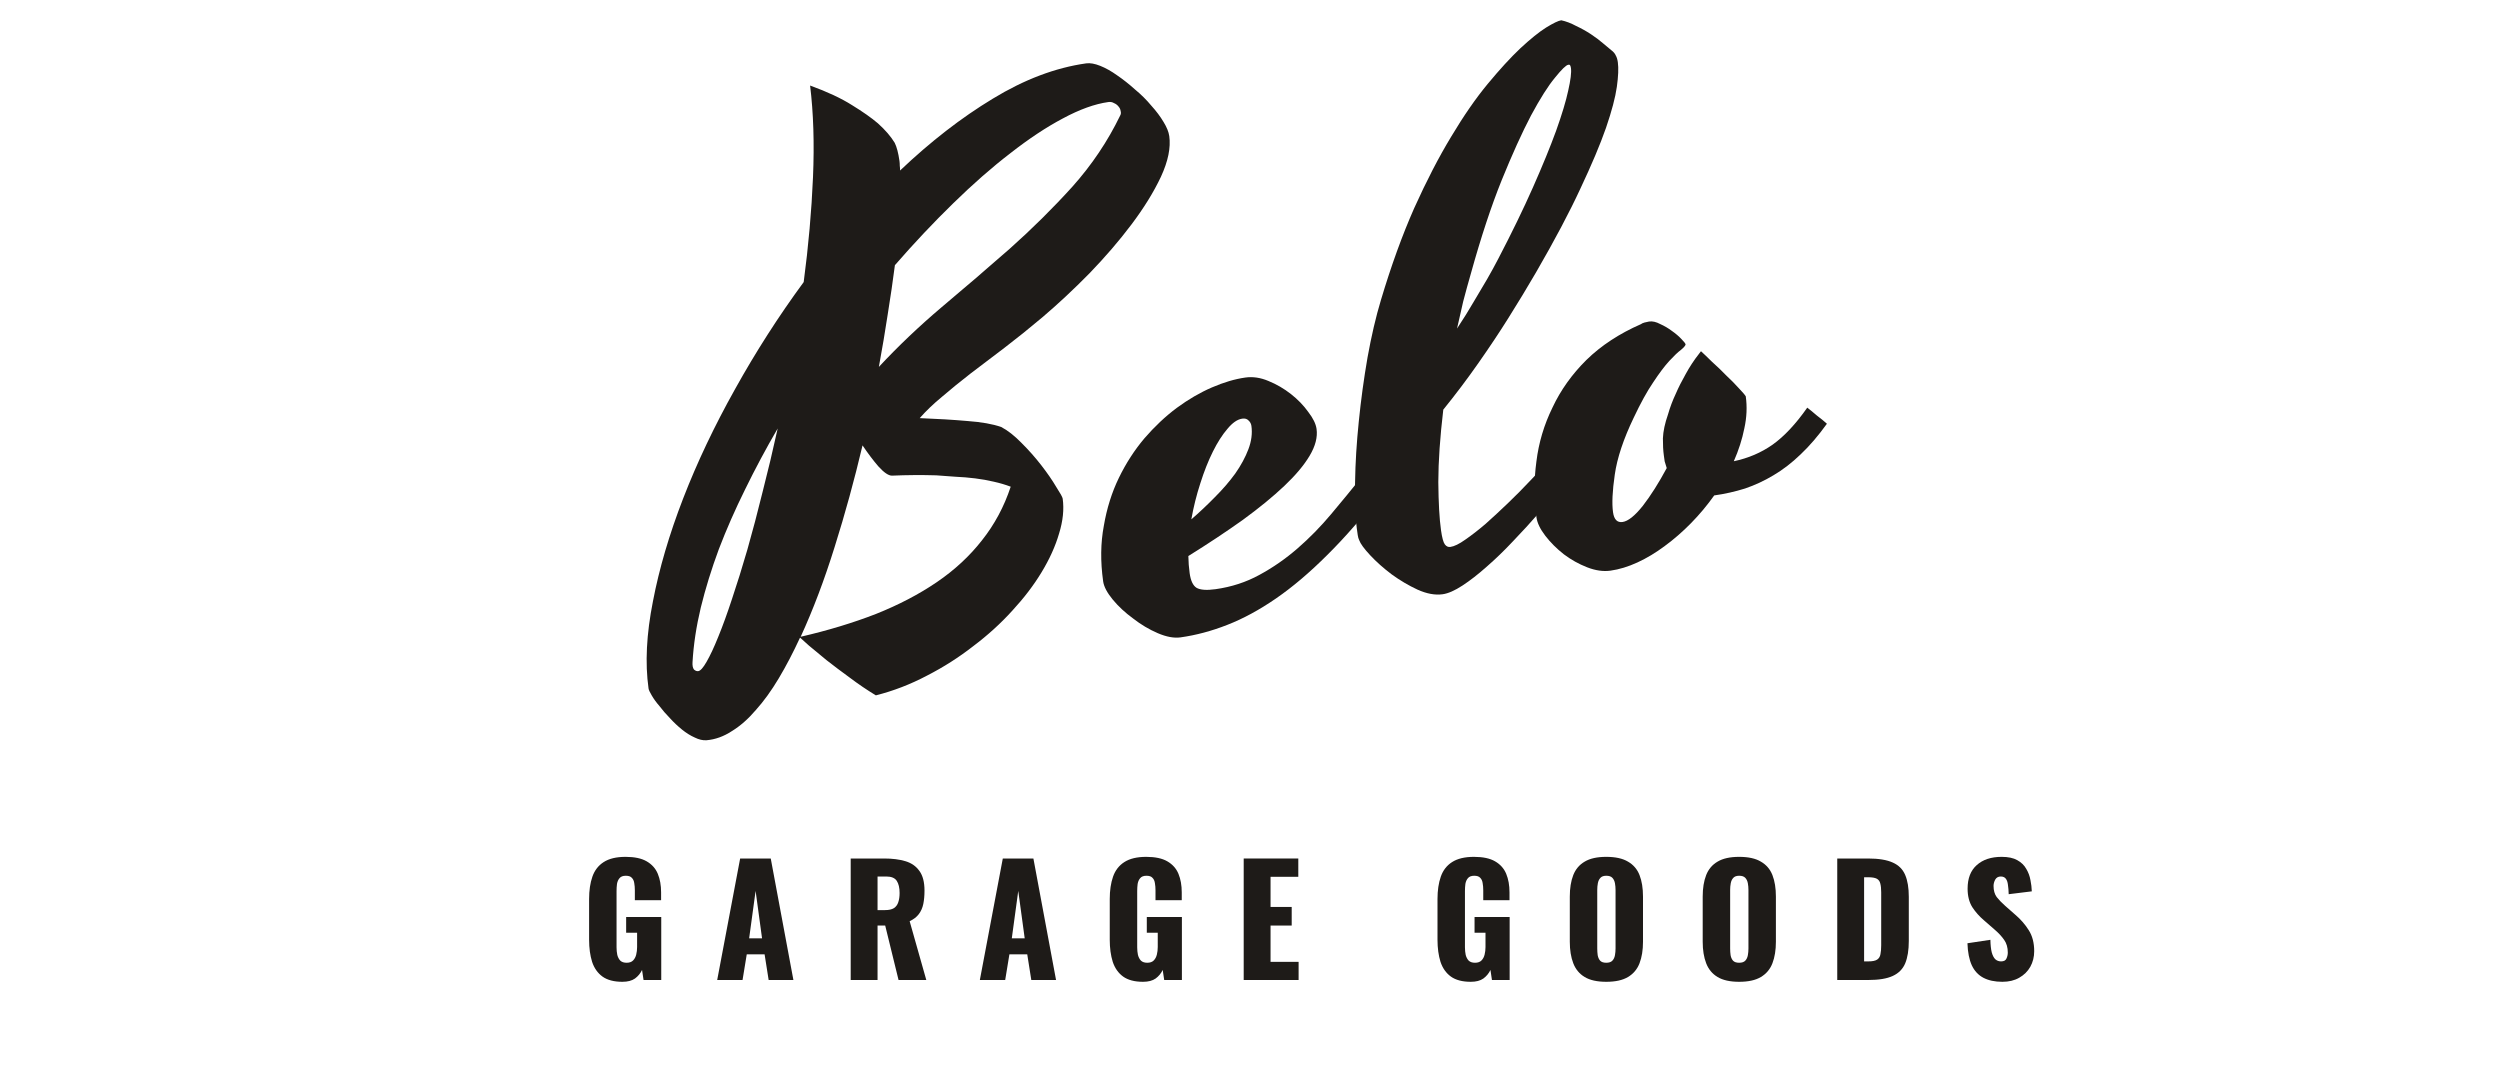
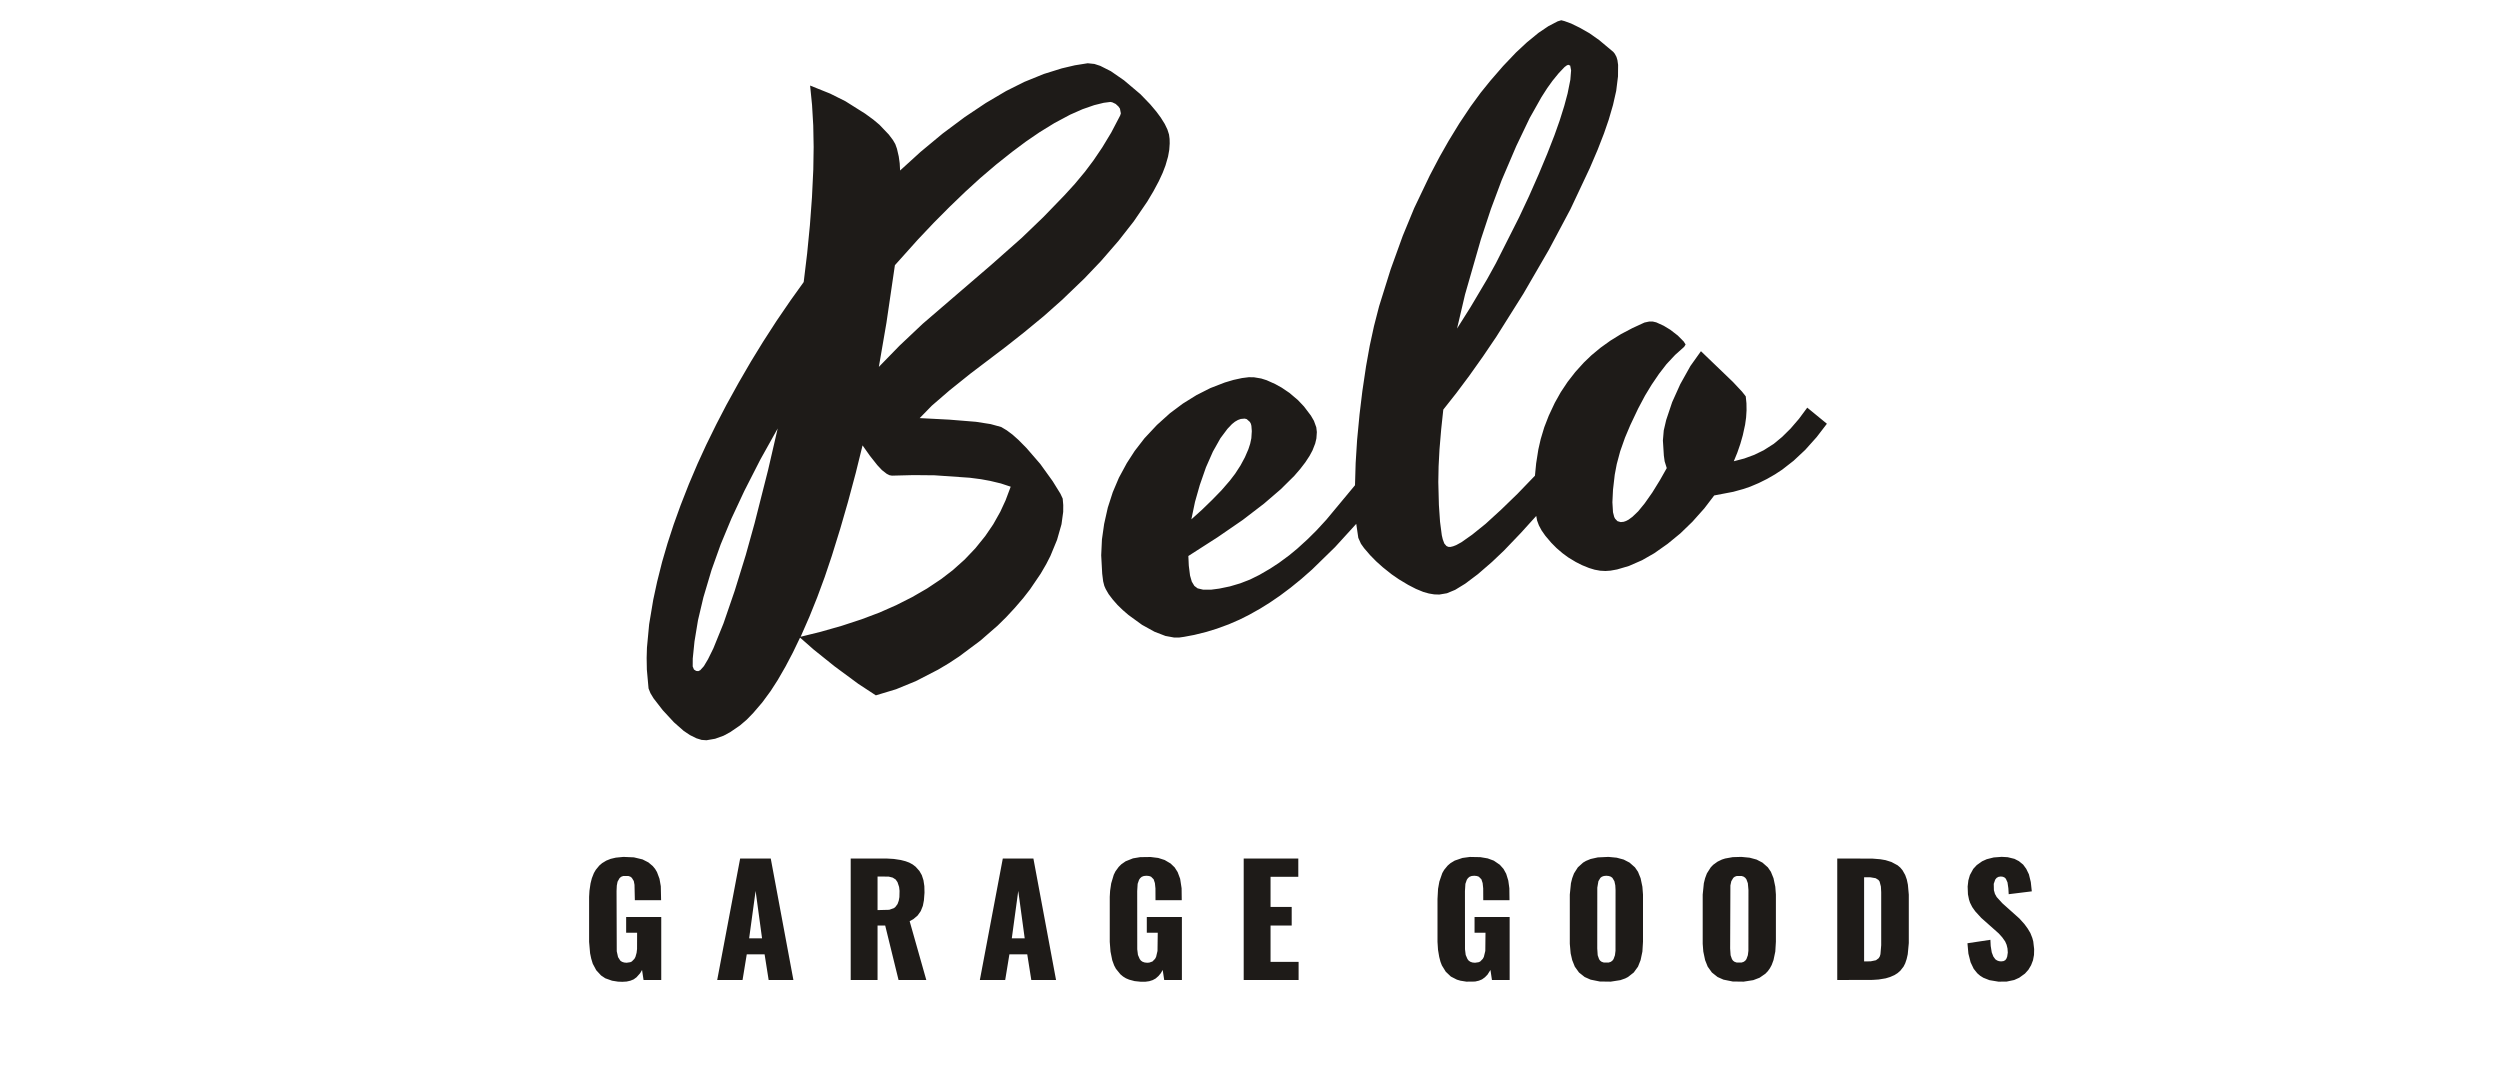
- <svg xmlns="http://www.w3.org/2000/svg" id="ch2" width="500" height="215" viewBox="0 0 500 215" version="1.1">
-   <defs id="defs9" />
-   <g aria-label="Belo" transform="rotate(-8,250,100)" id="text2" style="font-size:150px;font-family:Yesteryear, cursive;text-anchor:middle;fill:#1e1b18">
-     <path d="m 244.141,25.664 q 0,3.516 -2.783,7.837 -2.783,4.248 -7.178,8.643 -4.321,4.321 -9.668,8.496 -5.347,4.102 -10.547,7.397 -4.321,2.71 -8.35,4.98 -3.955,2.197 -7.471,4.175 -3.442,1.978 -6.299,3.809 -2.856,1.758 -4.98,3.589 5.273,0.952 9.375,1.904 4.102,0.879 6.519,2.124 1.758,1.245 3.589,3.735 1.831,2.417 3.296,4.98 1.465,2.563 2.344,4.688 0.952,2.051 0.952,2.49 0,3.223 -1.685,6.812 -1.611,3.589 -4.541,7.178 -2.856,3.516 -6.885,6.812 -3.955,3.296 -8.716,5.933 -4.688,2.71 -9.961,4.541 -5.273,1.904 -10.693,2.49 -2.417,-1.978 -4.688,-4.248 -2.271,-2.197 -4.102,-4.102 -1.831,-1.978 -3.076,-3.369 -1.245,-1.465 -1.538,-1.831 -2.637,4.102 -5.347,7.471 -2.71,3.369 -5.42,5.64 -2.637,2.344 -5.347,3.516 -2.637,1.245 -5.273,1.099 -1.099,-0.073 -2.271,-0.879 -1.172,-0.732 -2.271,-1.904 -1.099,-1.172 -2.051,-2.563 -1.025,-1.392 -1.758,-2.71 -0.806,-1.245 -1.245,-2.344 -0.439,-1.025 -0.439,-1.465 0,-7.69 3.296,-17.139 3.223,-9.448 8.862,-19.556 5.64,-10.107 13.33,-20.215 7.69,-10.181 16.553,-19.263 2.93,-10.547 4.761,-20.508 1.831,-9.961 1.978,-18.237 4.834,2.563 7.764,5.054 2.93,2.417 4.614,4.321 1.904,2.271 2.783,4.321 0.439,1.318 0.439,3.735 0,0.439 -0.073,0.952 0,0.439 -0.073,0.952 10.254,-7.324 20.361,-11.646 10.181,-4.395 19.482,-4.395 1.172,0 2.71,0.879 1.538,0.879 3.076,2.344 1.611,1.465 3.149,3.296 1.611,1.758 2.783,3.662 1.245,1.831 1.978,3.589 0.732,1.685 0.732,2.93 z m -69.36,52.734 q -3.882,9.961 -8.35,19.336 -4.395,9.302 -9.229,16.846 8.35,-0.732 15.527,-2.417 7.178,-1.758 12.964,-4.614 5.786,-2.856 10.107,-7.031 4.395,-4.175 7.178,-9.814 -1.465,-0.806 -3.223,-1.465 -1.685,-0.659 -3.589,-1.172 -1.904,-0.513 -3.882,-0.879 -1.904,-0.439 -3.735,-0.806 -4.248,-0.732 -8.789,-1.172 -1.025,-0.146 -2.417,-2.197 -1.318,-2.051 -2.563,-4.614 z m 11.426,-34.79 q -1.245,4.541 -2.783,9.521 -1.465,4.907 -3.223,10.181 6.592,-5.347 14.136,-10.107 7.617,-4.761 15.088,-9.668 7.471,-4.98 14.136,-10.547 6.665,-5.64 11.426,-12.744 0.293,-0.366 0.22,-0.879 0,-0.513 -0.293,-0.952 -0.293,-0.513 -0.806,-0.806 -0.439,-0.366 -1.099,-0.366 -4.102,0 -9.448,1.978 -5.273,1.904 -11.353,5.42 -6.079,3.442 -12.744,8.35 -6.592,4.834 -13.257,10.62 z m -50.244,74.927 q 0.659,0 1.904,-1.611 1.318,-1.685 3.003,-4.614 1.758,-3.003 3.809,-7.178 2.124,-4.248 4.395,-9.302 2.271,-5.127 4.614,-10.986 2.417,-5.859 4.761,-12.158 -4.321,5.493 -8.13,11.133 -3.809,5.566 -6.885,11.133 -3.003,5.566 -5.2,11.06 -2.124,5.42 -3.149,10.547 -0.22,1.025 0.073,1.538 0.366,0.439 0.806,0.439 z" id="path11" />
-     <path d="m 276.514,101.982 q -6.738,6.592 -12.744,11.06 -5.933,4.468 -11.353,7.178 -5.42,2.71 -10.4,3.882 -4.907,1.172 -9.595,1.172 -1.978,0 -4.395,-1.465 -2.417,-1.465 -4.468,-3.589 -2.124,-2.051 -3.516,-4.321 -1.392,-2.271 -1.392,-3.882 0,-6.006 1.685,-10.986 1.611,-5.054 4.321,-9.082 2.71,-4.028 6.152,-7.104 3.516,-3.076 7.251,-5.127 3.809,-2.051 7.544,-3.076 3.735,-1.025 6.885,-1.025 2.271,0 4.468,1.318 2.271,1.318 4.102,3.223 1.831,1.904 2.93,4.028 1.172,2.051 1.172,3.589 0,2.49 -2.124,5.127 -2.051,2.563 -5.859,5.273 -3.809,2.71 -9.155,5.566 -5.347,2.783 -11.792,5.64 -0.22,1.758 -0.22,3.442 0,2.271 0.952,3.076 1.025,0.806 3.735,0.806 4.834,0 9.082,-1.611 4.321,-1.611 8.276,-4.175 3.955,-2.563 7.617,-5.859 3.662,-3.296 7.251,-6.665 z M 250.732,83.672 q -1.465,0 -3.223,1.611 -1.758,1.538 -3.516,4.102 -1.758,2.563 -3.369,5.933 -1.611,3.296 -2.783,6.885 2.71,-1.758 5.273,-3.735 2.637,-1.978 4.688,-4.102 2.051,-2.197 3.296,-4.468 1.245,-2.271 1.245,-4.541 0,-0.659 -0.439,-1.172 -0.366,-0.513 -1.172,-0.513 z" id="path13" />
-     <path d="m 288.379,114.873 q 1.172,0 3.149,-1.025 2.051,-1.025 4.468,-2.563 2.417,-1.611 5.054,-3.516 2.637,-1.904 4.907,-3.735 2.344,-1.831 4.175,-3.369 1.831,-1.538 2.71,-2.271 0.659,0.659 1.538,1.685 0.952,1.025 1.758,1.904 -1.611,1.611 -4.028,3.955 -2.417,2.271 -5.273,4.688 -2.783,2.417 -5.859,4.834 -3.003,2.417 -5.933,4.321 -2.856,1.904 -5.347,3.076 -2.49,1.172 -4.175,1.172 -2.271,0 -4.834,-1.611 -2.49,-1.611 -4.688,-3.735 -2.197,-2.197 -3.735,-4.395 -1.538,-2.197 -1.758,-3.296 -0.146,-0.439 -0.146,-1.025 0,-0.659 0,-1.392 0,-3.662 0.952,-9.229 0.879,-5.64 2.417,-11.865 1.538,-6.299 3.516,-12.451 2.051,-6.226 4.248,-10.986 4.468,-9.741 9.155,-17.285 4.761,-7.544 9.302,-13.11 4.541,-5.64 8.716,-9.448 4.175,-3.809 7.471,-6.152 3.369,-2.344 5.64,-3.369 2.344,-1.025 3.223,-1.025 1.392,0.513 2.783,1.538 1.465,0.952 2.71,2.051 1.245,1.099 2.197,2.197 0.952,1.025 1.392,1.538 0.586,0.586 0.732,1.172 0.22,0.513 0.22,1.392 0,1.758 -0.879,4.834 -0.879,3.076 -3.296,7.837 -2.417,4.688 -6.738,11.279 -4.248,6.592 -11.133,15.381 -3.223,4.102 -6.812,8.35 -3.076,3.662 -7.104,7.983 -4.028,4.321 -8.276,8.276 -2.124,8.057 -3.003,14.209 -0.806,6.152 -0.806,9.595 0,2.271 0.366,2.93 0.366,0.659 1.025,0.659 z m 11.719,-53.687 q -1.245,2.783 -2.344,5.42 -1.025,2.637 -1.978,5.2 2.271,-2.563 4.102,-4.907 1.904,-2.344 3.223,-4.028 1.538,-1.978 2.783,-3.735 5.127,-7.178 8.862,-13.184 3.735,-6.006 6.152,-10.547 2.417,-4.614 3.516,-7.617 1.172,-3.076 1.172,-4.395 0,-0.366 -0.073,-0.513 0,-0.22 -0.366,-0.22 -0.659,0 -3.003,2.197 -2.344,2.124 -5.786,6.812 -3.369,4.688 -7.617,12.012 -4.175,7.251 -8.643,17.505 z" id="path15" />
-     <path d="m 321.558,112.529 q 0,2.197 1.611,2.197 1.685,0 4.468,-2.637 2.783,-2.71 5.786,-6.812 -0.146,-0.806 -0.22,-1.392 0,-0.659 0,-1.172 0,-1.465 0.293,-3.442 0.366,-2.051 1.685,-4.614 0.879,-1.978 2.124,-3.882 1.025,-1.685 2.49,-3.589 1.465,-1.978 3.223,-3.662 l 0.439,-0.439 q 0.732,0.879 1.904,2.417 1.245,1.465 2.417,3.076 1.245,1.538 2.124,2.856 0.952,1.318 1.172,1.831 0,3.149 -1.172,6.299 -1.099,3.149 -3.003,6.226 4.395,-0.293 8.13,-2.197 3.809,-1.978 7.91,-6.372 0.659,0.659 1.685,1.831 1.099,1.099 1.758,1.904 -3.076,3.223 -6.079,5.347 -2.93,2.124 -5.933,3.369 -2.93,1.245 -6.006,1.831 -3.076,0.513 -6.299,0.513 -2.49,2.637 -5.347,4.834 -2.856,2.197 -5.859,3.809 -2.93,1.611 -5.859,2.49 -2.93,0.879 -5.566,0.879 -2.197,0 -4.541,-1.318 -2.344,-1.318 -4.248,-3.223 -1.904,-1.978 -3.149,-4.175 -1.245,-2.197 -1.245,-3.882 0,-5.566 1.538,-11.06 1.465,-5.493 4.688,-10.254 3.149,-4.834 8.057,-8.496 4.98,-3.662 11.792,-5.566 0.22,-0.146 0.732,-0.22 0.586,-0.073 0.952,-0.073 1.025,0 2.124,0.806 1.172,0.732 2.124,1.685 1.025,0.952 1.685,1.904 0.659,0.879 0.659,1.172 -0.146,0.366 -1.099,0.952 -0.952,0.513 -2.563,1.831 -1.611,1.318 -3.809,3.809 -2.197,2.417 -4.834,6.445 -3.955,5.933 -5.347,10.767 -1.392,4.761 -1.392,7.397 z" id="path17" />
-   </g>
-   <g aria-label="GARAGE GOODS" id="text4" style="font-weight:700;font-size:30px;font-family:Oswald, sans-serif;letter-spacing:9;text-anchor:middle;fill:#1e1b18">
-     <path d="m 124.48,196.36 q -2.52,0 -3.99,-1.05 -1.44,-1.05 -2.07,-2.94 -0.6,-1.92 -0.6,-4.41 v -8.16 q 0,-2.58 0.66,-4.47 0.66,-1.89 2.25,-2.91 1.62,-1.05 4.38,-1.05 2.7,0 4.23,0.9 1.56,0.9 2.22,2.49 0.66,1.59 0.66,3.72 v 1.56 h -5.25 v -1.98 q 0,-0.78 -0.12,-1.44 -0.09,-0.66 -0.48,-1.05 -0.36,-0.42 -1.2,-0.42 -0.87,0 -1.26,0.48 -0.39,0.45 -0.51,1.14 -0.09,0.69 -0.09,1.44 v 11.25 q 0,0.81 0.15,1.53 0.18,0.69 0.6,1.14 0.45,0.42 1.26,0.42 0.84,0 1.29,-0.45 0.45,-0.45 0.63,-1.17 0.18,-0.72 0.18,-1.53 v -2.85 h -2.19 v -3.15 h 7.02 V 196 h -3.54 l -0.3,-2.01 q -0.48,1.02 -1.41,1.71 -0.93,0.66 -2.52,0.66 z" id="path20" />
-     <path d="m 143.44,196 4.59,-24.3 h 6.12 l 4.53,24.3 h -4.95 l -0.81,-5.13 h -3.57 l -0.84,5.13 z m 6.39,-8.34 h 2.58 l -1.29,-9.48 z" id="path22" />
-     <path d="m 170.14,196 v -24.3 h 6.69 q 2.46,0 4.26,0.54 1.8,0.54 2.79,1.95 1.02,1.38 1.02,3.93 0,1.5 -0.24,2.67 -0.24,1.17 -0.9,2.04 -0.63,0.84 -1.83,1.41 l 3.33,11.76 h -5.55 l -2.67,-10.89 h -1.53 V 196 Z m 5.37,-13.98 h 1.5 q 1.14,0 1.77,-0.39 0.63,-0.42 0.87,-1.17 0.27,-0.78 0.27,-1.86 0,-1.56 -0.57,-2.43 -0.57,-0.87 -2.1,-0.87 h -1.74 z" id="path24" />
-     <path d="m 195.97,196 4.59,-24.3 h 6.12 l 4.53,24.3 h -4.95 l -0.81,-5.13 h -3.57 l -0.84,5.13 z m 6.39,-8.34 h 2.58 l -1.29,-9.48 z" id="path26" />
-     <path d="m 228.61,196.36 q -2.52,0 -3.99,-1.05 -1.44,-1.05 -2.07,-2.94 -0.6,-1.92 -0.6,-4.41 v -8.16 q 0,-2.58 0.66,-4.47 0.66,-1.89 2.25,-2.91 1.62,-1.05 4.38,-1.05 2.7,0 4.23,0.9 1.56,0.9 2.22,2.49 0.66,1.59 0.66,3.72 v 1.56 h -5.25 v -1.98 q 0,-0.78 -0.12,-1.44 -0.09,-0.66 -0.48,-1.05 -0.36,-0.42 -1.2,-0.42 -0.87,0 -1.26,0.48 -0.39,0.45 -0.51,1.14 -0.09,0.69 -0.09,1.44 v 11.25 q 0,0.81 0.15,1.53 0.18,0.69 0.6,1.14 0.45,0.42 1.26,0.42 0.84,0 1.29,-0.45 0.45,-0.45 0.63,-1.17 0.18,-0.72 0.18,-1.53 v -2.85 h -2.19 v -3.15 h 7.02 V 196 h -3.54 l -0.3,-2.01 q -0.48,1.02 -1.41,1.71 -0.93,0.66 -2.52,0.66 z" id="path28" />
-     <path d="m 248.74,196 v -24.3 h 10.92 v 3.66 h -5.55 v 6.03 h 4.23 v 3.72 h -4.23 v 7.26 h 5.61 V 196 Z" id="path30" />
-     <path d="m 294.16,196.36 q -2.52,0 -3.99,-1.05 -1.44,-1.05 -2.07,-2.94 -0.6,-1.92 -0.6,-4.41 v -8.16 q 0,-2.58 0.66,-4.47 0.66,-1.89 2.25,-2.91 1.62,-1.05 4.38,-1.05 2.7,0 4.23,0.9 1.56,0.9 2.22,2.49 0.66,1.59 0.66,3.72 v 1.56 h -5.25 v -1.98 q 0,-0.78 -0.12,-1.44 -0.09,-0.66 -0.48,-1.05 -0.36,-0.42 -1.2,-0.42 -0.87,0 -1.26,0.48 -0.39,0.45 -0.51,1.14 -0.09,0.69 -0.09,1.44 v 11.25 q 0,0.81 0.15,1.53 0.18,0.69 0.6,1.14 0.45,0.42 1.26,0.42 0.84,0 1.29,-0.45 0.45,-0.45 0.63,-1.17 0.18,-0.72 0.18,-1.53 v -2.85 h -2.19 v -3.15 h 7.02 V 196 h -3.54 l -0.3,-2.01 q -0.48,1.02 -1.41,1.71 -0.93,0.66 -2.52,0.66 z" id="path32" />
-     <path d="m 321.25,196.36 q -2.73,0 -4.32,-0.96 -1.59,-0.96 -2.28,-2.76 -0.69,-1.8 -0.69,-4.29 v -9.03 q 0,-2.52 0.69,-4.29 0.69,-1.77 2.28,-2.7 1.59,-0.96 4.32,-0.96 2.76,0 4.35,0.96 1.62,0.93 2.31,2.7 0.69,1.77 0.69,4.29 v 9.03 q 0,2.49 -0.69,4.29 -0.69,1.8 -2.31,2.76 -1.59,0.96 -4.35,0.96 z m 0,-3.81 q 0.84,0 1.23,-0.42 0.39,-0.42 0.51,-1.08 0.12,-0.66 0.12,-1.35 V 178 q 0,-0.72 -0.12,-1.35 -0.12,-0.66 -0.51,-1.08 -0.39,-0.42 -1.23,-0.42 -0.78,0 -1.17,0.42 -0.39,0.42 -0.51,1.08 -0.12,0.63 -0.12,1.35 v 11.7 q 0,0.69 0.09,1.35 0.12,0.66 0.48,1.08 0.39,0.42 1.23,0.42 z" id="path34" />
-     <path d="m 347.83,196.36 q -2.73,0 -4.32,-0.96 -1.59,-0.96 -2.28,-2.76 -0.69,-1.8 -0.69,-4.29 v -9.03 q 0,-2.52 0.69,-4.29 0.69,-1.77 2.28,-2.7 1.59,-0.96 4.32,-0.96 2.76,0 4.35,0.96 1.62,0.93 2.31,2.7 0.69,1.77 0.69,4.29 v 9.03 q 0,2.49 -0.69,4.29 -0.69,1.8 -2.31,2.76 -1.59,0.96 -4.35,0.96 z m 0,-3.81 q 0.84,0 1.23,-0.42 0.39,-0.42 0.51,-1.08 0.12,-0.66 0.12,-1.35 V 178 q 0,-0.72 -0.12,-1.35 -0.12,-0.66 -0.51,-1.08 -0.39,-0.42 -1.23,-0.42 -0.78,0 -1.17,0.42 -0.39,0.42 -0.51,1.08 -0.12,0.63 -0.12,1.35 v 11.7 q 0,0.69 0.09,1.35 0.12,0.66 0.48,1.08 0.39,0.42 1.23,0.42 z" id="path36" />
-     <path d="m 367.45,196 v -24.3 h 6.15 q 3.18,0 4.95,0.81 1.77,0.78 2.49,2.49 0.72,1.68 0.72,4.38 v 8.82 q 0,2.73 -0.72,4.47 -0.72,1.71 -2.49,2.52 -1.74,0.81 -4.89,0.81 z m 5.37,-3.72 h 0.84 q 1.23,0 1.77,-0.36 0.54,-0.36 0.66,-1.08 0.15,-0.72 0.15,-1.8 v -10.59 q 0,-1.08 -0.18,-1.74 -0.15,-0.66 -0.69,-0.96 -0.54,-0.3 -1.74,-0.3 h -0.81 z" id="path38" />
-     <path d="m 400.48,196.36 q -2.28,0 -3.81,-0.81 -1.53,-0.81 -2.31,-2.49 -0.78,-1.71 -0.87,-4.41 l 4.59,-0.69 q 0.03,1.56 0.27,2.52 0.27,0.96 0.72,1.38 0.48,0.42 1.14,0.42 0.84,0 1.08,-0.57 0.27,-0.57 0.27,-1.2 0,-1.5 -0.72,-2.52 -0.72,-1.05 -1.95,-2.1 l -2.1,-1.83 q -1.38,-1.17 -2.34,-2.64 -0.93,-1.5 -0.93,-3.69 0,-3.09 1.83,-4.71 1.83,-1.65 4.98,-1.65 1.95,0 3.12,0.66 1.2,0.66 1.8,1.74 0.63,1.05 0.84,2.25 0.24,1.17 0.27,2.25 l -4.62,0.57 q -0.03,-1.08 -0.15,-1.86 -0.09,-0.81 -0.42,-1.23 -0.33,-0.45 -1.02,-0.45 -0.75,0 -1.11,0.63 -0.33,0.63 -0.33,1.26 0,1.35 0.63,2.22 0.66,0.84 1.71,1.77 l 2.01,1.77 q 1.59,1.35 2.67,3.06 1.11,1.71 1.11,4.23 0,1.71 -0.78,3.12 -0.78,1.38 -2.22,2.19 -1.41,0.81 -3.36,0.81 z" id="path40" />
+ <svg xmlns="http://www.w3.org/2000/svg" width="500.0" height="215.0" viewBox="0 0 500.0 215.0">
+   <g id="tinta-1">
+     <path fill="#1E1B18" fill-rule="evenodd" d="M230.04,20.86 L228.09,18.84 L224.80,16.06 L222.17,14.24 L220.05,13.17 L218.88,12.79 L217.54,12.65 L214.97,13.06 L212.37,13.67 L208.78,14.79 L204.84,16.39 L201.21,18.21 L197.16,20.60 L192.97,23.40 L188.53,26.71 L184.12,30.37 L180.02,34.10 L179.94,32.65 L179.75,31.29 L179.39,29.74 L179.06,28.82 L178.59,28.01 L177.76,26.91 L175.89,24.95 L174.66,23.92 L173.03,22.73 L169.09,20.25 L166.03,18.72 L162.02,17.11 L162.41,21.00 L162.65,25.10 L162.73,29.39 L162.66,33.90 L162.39,39.52 L161.98,45.05 L161.43,50.68 L160.74,56.41 L158.07,60.14 L155.29,64.21 L152.61,68.36 L150.21,72.27 L147.72,76.56 L145.27,81.00 L143.28,84.83 L141.25,88.96 L139.51,92.75 L137.77,96.84 L136.11,101.08 L134.73,104.91 L133.50,108.69 L132.42,112.39 L131.42,116.37 L130.65,119.94 L129.83,124.85 L129.39,129.53 L129.33,131.59 L129.37,133.91 L129.71,137.69 L130.09,138.64 L130.72,139.68 L132.55,142.04 L134.80,144.47 L136.73,146.17 L137.98,147.01 L139.29,147.66 L140.32,147.98 L141.30,148.05 L143.03,147.75 L144.72,147.14 L146.04,146.43 L148.02,145.07 L149.36,143.92 L150.66,142.58 L152.45,140.49 L154.12,138.22 L155.55,136.00 L157.10,133.31 L158.58,130.50 L160.01,127.52 L162.73,129.91 L166.93,133.28 L171.66,136.77 L175.17,139.07 L179.21,137.85 L183.16,136.23 L187.62,133.93 L189.75,132.66 L191.82,131.30 L196.07,128.13 L199.54,125.11 L201.27,123.40 L202.96,121.58 L204.67,119.59 L206.00,117.88 L208.14,114.73 L209.26,112.80 L210.09,111.17 L211.41,107.97 L212.30,104.85 L212.64,102.37 L212.65,101.02 L212.54,99.72 L212.09,98.75 L210.53,96.23 L208.06,92.80 L205.31,89.62 L203.70,87.99 L202.51,86.93 L201.36,86.07 L200.24,85.40 L198.13,84.82 L195.18,84.36 L189.88,83.93 L183.94,83.62 L186.37,81.13 L189.89,78.09 L194.08,74.73 L201.17,69.35 L204.77,66.51 L208.74,63.24 L212.39,60.00 L216.84,55.73 L220.18,52.23 L223.71,48.16 L226.74,44.29 L229.44,40.34 L230.68,38.26 L231.77,36.22 L232.53,34.58 L233.10,33.09 L233.61,31.32 L233.85,29.98 L233.94,28.70 L233.92,27.79 L233.80,26.89 L233.48,25.89 L232.95,24.79 L232.15,23.51 L231.27,22.32Z M177.34,94.76 L177.89,95.04 L178.39,95.13 L182.70,95.02 L186.91,95.06 L193.96,95.55 L196.19,95.84 L198.04,96.18 L200.17,96.69 L202.14,97.34 L201.11,100.08 L200.05,102.37 L198.65,104.86 L197.05,107.21 L195.08,109.65 L192.93,111.91 L190.56,114.03 L188.27,115.79 L185.41,117.70 L182.43,119.42 L179.25,121.03 L175.87,122.52 L172.31,123.86 L168.32,125.17 L164.14,126.36 L160.13,127.35 L161.89,123.33 L163.45,119.45 L164.94,115.41 L166.36,111.19 L168.05,105.74 L169.60,100.37 L171.15,94.59 L172.51,89.08 L173.99,91.17 L175.47,93.04 L176.39,94.02Z M183.58,47.91 L186.73,44.58 L189.90,41.39 L193.09,38.32 L196.05,35.62 L199.23,32.91 L202.40,30.39 L205.20,28.30 L207.92,26.44 L210.86,24.63 L214.04,22.93 L216.51,21.84 L218.84,21.03 L220.74,20.56 L222.07,20.39 L222.45,20.46 L223.14,20.79 L223.70,21.31 L223.99,21.73 L224.17,22.68 L224.03,23.11 L222.25,26.51 L220.45,29.49 L218.69,32.09 L217.00,34.34 L214.96,36.79 L212.84,39.11 L208.70,43.39 L204.35,47.57 L198.26,52.96 L184.56,64.74 L179.91,69.13 L175.77,73.38 L177.29,64.55 L178.98,53.04Z M138.90,128.28 L139.60,124.04 L140.68,119.47 L142.31,113.99 L144.14,108.87 L146.29,103.70 L148.87,98.18 L152.07,91.91 L155.54,85.69 L153.61,94.03 L150.91,104.68 L149.15,111.01 L146.94,118.16 L144.70,124.68 L142.67,129.68 L141.60,131.85 L140.77,133.24 L140.05,134.04 L139.65,134.23 L139.22,134.18 L138.79,133.90 L138.54,133.29 L138.55,131.71Z M149.35,190.87 L152.92,190.87 L153.73,196.00 L158.68,196.00 L154.15,171.70 L148.03,171.70 L143.44,196.00 L148.51,196.00Z M149.83,187.66 L151.12,178.18 L152.41,187.66Z M184.57,181.17 L184.78,180.09 L184.90,178.54 L184.87,177.23 L184.69,176.04 L184.36,175.03 L183.88,174.19 L183.13,173.35 L182.53,172.89 L181.85,172.52 L181.09,172.24 L180.15,172.00 L178.77,171.79 L177.24,171.70 L170.14,171.70 L170.14,196.00 L175.51,196.00 L175.51,185.11 L177.04,185.11 L179.71,196.00 L185.26,196.00 L181.93,184.24 L182.67,183.83 L183.53,183.10 L184.15,182.22Z M179.88,179.42 L179.75,180.14 L179.51,180.81 L179.07,181.40 L178.78,181.63 L177.84,181.96 L175.51,182.02 L175.51,175.30 L177.73,175.32 L178.54,175.52 L179.13,175.90 L179.50,176.43 L179.82,177.39 L179.91,178.17Z M206.68,171.70 L200.56,171.70 L195.97,196.00 L201.04,196.00 L201.88,190.87 L205.45,190.87 L206.26,196.00 L211.21,196.00Z M204.94,187.66 L202.36,187.66 L203.65,178.18Z M259.72,196.00 L259.72,192.37 L254.11,192.37 L254.11,185.11 L258.34,185.11 L258.34,181.39 L254.11,181.39 L254.11,175.36 L259.66,175.36 L259.66,171.70 L248.74,171.70 L248.74,196.00Z M125.23,183.40 L125.23,186.55 L127.42,186.55 L127.41,189.80 L127.32,190.56 L127.09,191.38 L126.88,191.77 L126.36,192.30 L126.06,192.44 L125.32,192.55 L124.82,192.50 L124.40,192.36 L124.06,192.13 L123.61,191.42 L123.35,190.25 L123.31,178.21 L123.36,177.12 L123.51,176.34 L123.91,175.63 L124.22,175.36 L124.64,175.20 L125.68,175.20 L126.08,175.34 L126.37,175.57 L126.76,176.21 L126.90,176.96 L126.97,180.04 L132.22,180.04 L132.16,177.25 L131.90,175.76 L131.40,174.42 L131.02,173.78 L130.55,173.21 L129.68,172.48 L128.50,171.88 L126.78,171.47 L124.69,171.38 L123.16,171.53 L122.14,171.77 L121.26,172.12 L120.42,172.63 L119.86,173.11 L119.16,173.96 L118.78,174.61 L118.37,175.65 L118.11,176.67 L117.89,178.16 L117.82,179.37 L117.82,188.37 L118.02,190.67 L118.24,191.71 L118.55,192.74 L119.25,194.05 L120.21,195.09 L121.06,195.66 L122.41,196.14 L123.60,196.33 L124.48,196.36 L125.33,196.31 L126.08,196.14 L126.72,195.88 L127.30,195.46 L128.04,194.63 L128.41,193.99 L128.71,196.00 L132.25,196.00 L132.25,183.40Z M232.54,193.99 L232.84,196.00 L236.38,196.00 L236.38,183.40 L229.36,183.40 L229.36,186.55 L231.55,186.55 L231.50,190.19 L231.22,191.38 L231.01,191.77 L230.49,192.30 L229.85,192.52 L229.45,192.55 L228.95,192.50 L228.53,192.36 L228.19,192.13 L227.94,191.80 L227.59,190.99 L227.45,189.86 L227.44,178.21 L227.53,176.77 L227.81,175.96 L228.04,175.63 L228.35,175.36 L228.77,175.20 L229.30,175.15 L229.81,175.20 L230.21,175.34 L230.73,175.86 L230.98,176.62 L231.09,177.68 L231.10,180.04 L236.35,180.04 L236.32,177.65 L236.03,175.76 L235.53,174.42 L234.93,173.48 L234.12,172.70 L232.93,172.00 L231.65,171.59 L230.11,171.40 L228.03,171.43 L226.60,171.67 L225.12,172.26 L224.26,172.86 L223.74,173.38 L223.09,174.27 L222.75,174.96 L222.24,176.67 L222.02,178.16 L221.95,179.37 L221.95,188.37 L222.10,190.31 L222.45,192.05 L222.83,193.09 L223.18,193.75 L224.08,194.86 L224.62,195.31 L225.19,195.66 L225.83,195.93 L226.92,196.22 L228.16,196.35 L229.05,196.35 L229.85,196.24 L230.54,196.02 L231.13,195.70 L231.70,195.20 L232.17,194.63Z M271.00,97.05 L265.28,103.93 L263.33,106.05 L261.57,107.80 L259.50,109.69 L257.83,111.07 L255.81,112.56 L254.03,113.73 L251.88,114.98 L250.00,115.91 L248.04,116.67 L245.98,117.28 L243.85,117.72 L242.19,117.94 L240.65,117.94 L239.52,117.67 L238.87,117.18 L238.36,116.33 L238.01,115.12 L237.76,113.14 L237.67,111.20 L243.53,107.44 L248.56,103.98 L252.81,100.72 L256.16,97.84 L258.84,95.19 L260.04,93.80 L261.07,92.46 L261.92,91.16 L262.50,90.08 L263.04,88.70 L263.28,87.69 L263.37,86.41 L263.26,85.47 L262.79,84.17 L262.18,83.12 L260.80,81.30 L259.59,80.02 L257.89,78.58 L256.34,77.53 L255.04,76.81 L253.32,76.04 L252.24,75.70 L250.82,75.46 L249.77,75.44 L248.41,75.61 L246.71,75.98 L244.96,76.50 L242.09,77.61 L239.32,79.01 L236.57,80.72 L234.00,82.64 L231.39,84.99 L228.89,87.66 L226.93,90.20 L225.36,92.63 L223.78,95.55 L222.55,98.45 L221.56,101.52 L220.83,104.78 L220.39,107.87 L220.24,111.05 L220.44,114.74 L220.63,116.26 L220.86,117.17 L221.14,117.81 L221.73,118.83 L222.55,119.91 L223.50,120.99 L224.55,122.01 L225.70,123.00 L228.41,124.97 L230.91,126.35 L233.09,127.19 L234.84,127.51 L235.81,127.51 L236.80,127.37 L238.87,126.98 L241.28,126.38 L243.36,125.74 L245.76,124.86 L247.92,123.92 L249.80,122.98 L252.01,121.74 L253.92,120.55 L256.00,119.13 L258.12,117.54 L260.26,115.80 L262.43,113.89 L267.01,109.42 L271.25,104.77 L271.66,107.57 L272.19,108.75 L272.81,109.62 L274.04,111.05 L275.24,112.27 L276.58,113.47 L278.35,114.88 L279.82,115.89 L281.64,116.98 L283.19,117.78 L284.67,118.39 L285.78,118.70 L286.85,118.88 L287.87,118.91 L289.39,118.65 L291.03,117.97 L293.04,116.74 L295.58,114.83 L298.41,112.38 L300.79,110.12 L304.16,106.60 L307.25,103.19 L307.42,104.11 L307.78,105.08 L308.32,106.09 L309.07,107.16 L310.25,108.55 L311.30,109.61 L312.46,110.61 L313.64,111.48 L315.16,112.40 L316.43,113.04 L317.81,113.60 L318.93,113.94 L320.02,114.14 L321.08,114.20 L322.10,114.13 L323.42,113.89 L325.77,113.20 L328.42,112.04 L330.85,110.65 L333.52,108.77 L336.06,106.69 L338.47,104.36 L340.87,101.67 L342.84,99.09 L346.66,98.36 L348.68,97.80 L350.05,97.33 L351.75,96.61 L353.40,95.79 L354.99,94.88 L356.45,93.92 L358.72,92.15 L361.04,89.98 L363.34,87.41 L365.38,84.75 L361.45,81.53 L359.79,83.77 L358.11,85.72 L356.43,87.38 L354.75,88.77 L352.74,90.05 L350.85,90.97 L348.86,91.70 L346.76,92.25 L347.47,90.51 L348.07,88.77 L348.56,87.05 L349.02,84.94 L349.22,83.50 L349.31,82.07 L349.29,80.66 L349.15,79.27 L348.40,78.32 L346.59,76.39 L340.19,70.24 L338.09,73.19 L336.05,76.84 L334.43,80.44 L333.24,83.99 L332.75,86.09 L332.58,88.10 L332.77,91.11 L332.93,92.27 L333.35,93.62 L332.00,96.01 L330.47,98.49 L328.94,100.67 L327.64,102.26 L326.49,103.36 L325.70,103.94 L325.20,104.20 L324.73,104.36 L324.13,104.42 L323.49,104.23 L323.02,103.74 L322.84,103.39 L322.60,102.45 L322.48,100.45 L322.60,97.95 L322.95,94.93 L323.35,92.82 L324.04,90.25 L325.00,87.53 L326.06,85.02 L327.63,81.71 L329.00,79.13 L330.32,76.95 L331.81,74.76 L333.30,72.83 L335.03,70.98 L336.83,69.37 L337.12,68.90 L336.74,68.30 L335.56,67.11 L334.06,65.95 L332.74,65.15 L331.25,64.47 L330.52,64.30 L329.82,64.31 L328.89,64.51 L326.48,65.62 L324.20,66.82 L322.08,68.13 L320.10,69.55 L318.27,71.07 L316.77,72.51 L315.06,74.40 L313.52,76.38 L312.15,78.44 L310.95,80.58 L309.75,83.14 L308.85,85.46 L308.14,87.82 L307.67,89.88 L307.23,92.68 L306.99,95.14 L303.51,98.75 L300.27,101.89 L297.12,104.77 L294.44,106.93 L292.28,108.45 L291.24,109.02 L290.62,109.26 L290.08,109.39 L289.66,109.37 L289.29,109.20 L288.86,108.70 L288.55,107.86 L288.36,107.05 L288.01,104.37 L287.78,101.00 L287.66,96.41 L287.72,93.26 L287.90,89.86 L288.24,85.84 L288.66,81.92 L291.28,78.60 L293.83,75.19 L296.59,71.30 L299.27,67.34 L304.69,58.72 L309.77,49.96 L314.09,41.84 L317.95,33.64 L319.52,29.97 L320.80,26.68 L321.74,23.95 L322.60,21.00 L323.24,18.18 L323.60,15.28 L323.62,12.98 L323.49,12.04 L323.29,11.37 L322.95,10.74 L322.66,10.38 L319.81,8.00 L317.88,6.64 L315.92,5.53 L314.22,4.70 L312.90,4.22 L312.25,4.05 L311.53,4.27 L309.67,5.24 L307.70,6.57 L305.38,8.47 L303.20,10.50 L300.62,13.21 L298.08,16.14 L296.14,18.54 L294.12,21.30 L291.87,24.67 L289.73,28.17 L287.92,31.36 L285.95,35.11 L282.84,41.62 L280.55,47.17 L278.13,53.87 L275.82,61.25 L274.80,65.21 L273.94,69.18 L273.21,73.25 L272.47,78.23 L271.91,82.87 L271.42,87.99 L271.13,92.62Z M322.60,102.45 L322.60,102.45 L322.60,102.45Z M249.68,89.84 L248.98,91.46 L248.10,93.09 L247.04,94.73 L245.97,96.13 L244.29,98.07 L242.46,99.95 L240.40,101.95 L238.27,103.87 L239.00,100.38 L239.96,97.00 L241.19,93.47 L242.58,90.32 L244.09,87.64 L245.49,85.77 L246.39,84.82 L246.99,84.34 L247.58,84.00 L248.16,83.79 L248.94,83.72 L249.35,83.83 L249.98,84.39 L250.18,84.76 L250.28,85.17 L250.36,86.22 L250.27,87.64 L250.04,88.73Z M296.18,47.86 L298.19,41.78 L300.33,36.05 L303.25,29.22 L305.93,23.62 L308.29,19.43 L309.43,17.65 L310.49,16.17 L311.74,14.64 L312.91,13.41 L313.34,13.09 L313.65,12.96 L314.04,13.12 L314.22,14.07 L314.07,15.95 L313.52,18.69 L312.85,21.19 L311.93,24.12 L310.90,27.03 L309.45,30.75 L307.73,34.87 L305.81,39.22 L303.81,43.48 L299.18,52.65 L297.42,55.84 L294.10,61.44 L291.41,65.71 L293.01,58.89Z M377.13,195.67 L378.02,195.40 L378.89,195.02 L379.52,194.62 L380.06,194.15 L380.71,193.32 L381.04,192.67 L381.33,191.81 L381.55,190.85 L381.76,188.61 L381.76,178.94 L381.58,176.94 L381.36,175.90 L381.04,175.00 L380.51,174.06 L380.06,173.52 L379.52,173.06 L378.29,172.40 L377.11,172.03 L376.07,171.85 L374.48,171.72 L367.45,171.70 L367.45,196.00 L374.53,195.98 L375.73,195.90Z M375.92,176.31 L376.18,177.31 L376.24,178.45 L376.24,189.04 L376.09,190.84 L375.96,191.28 L375.74,191.64 L375.19,192.05 L374.12,192.27 L372.82,192.28 L372.82,175.45 L374.08,175.46 L375.13,175.64 L375.69,175.99Z M297.50,194.93 L298.09,193.99 L298.39,196.00 L301.93,196.00 L301.93,183.40 L294.91,183.40 L294.91,186.55 L297.10,186.55 L297.06,190.19 L296.77,191.38 L296.56,191.77 L296.04,192.30 L295.74,192.44 L295.00,192.55 L294.50,192.50 L294.08,192.36 L293.74,192.13 L293.49,191.80 L293.14,190.99 L293.00,189.86 L292.99,178.21 L293.08,176.77 L293.36,175.96 L293.59,175.63 L293.90,175.36 L294.32,175.20 L294.85,175.15 L295.36,175.20 L295.76,175.34 L296.28,175.86 L296.53,176.62 L296.64,177.68 L296.65,180.04 L301.90,180.04 L301.87,177.65 L301.66,176.12 L301.24,174.76 L300.70,173.78 L299.96,172.95 L298.76,172.13 L297.54,171.68 L296.07,171.43 L293.97,171.39 L292.49,171.59 L290.94,172.12 L290.10,172.63 L289.54,173.11 L288.84,173.96 L288.46,174.61 L287.87,176.32 L287.61,177.77 L287.50,179.80 L287.50,188.37 L287.60,189.94 L287.84,191.37 L288.10,192.37 L288.38,193.09 L289.15,194.34 L290.17,195.31 L291.38,195.93 L292.09,196.14 L293.28,196.33 L295.01,196.31 L295.76,196.14 L296.40,195.88 L296.98,195.46Z M325.60,195.40 L326.75,194.50 L327.60,193.33 L328.12,192.02 L328.48,190.31 L328.60,188.35 L328.60,178.91 L328.48,177.35 L328.12,175.64 L327.60,174.36 L326.99,173.47 L325.91,172.52 L324.73,171.91 L323.35,171.54 L321.70,171.38 L319.56,171.48 L318.12,171.80 L317.20,172.18 L316.62,172.52 L315.57,173.47 L314.80,174.68 L314.44,175.64 L314.19,176.64 L313.96,178.91 L313.96,188.76 L314.13,190.67 L314.44,192.02 L314.96,193.33 L315.80,194.50 L316.93,195.40 L318.12,195.93 L319.96,196.30 L322.14,196.33 L324.07,196.03 L325.04,195.69Z M319.46,177.53 L319.68,176.24 L320.08,175.57 L320.38,175.34 L320.77,175.20 L321.25,175.15 L321.76,175.20 L322.17,175.34 L322.48,175.57 L322.88,176.24 L323.06,177.08 L323.11,178.00 L323.10,190.16 L322.99,191.05 L322.71,191.82 L322.48,192.13 L322.17,192.36 L321.76,192.50 L320.74,192.50 L320.33,192.36 L320.02,192.13 L319.81,191.82 L319.54,191.05 L319.45,189.70Z M351.91,195.55 L353.07,194.75 L353.57,194.23 L353.99,193.64 L354.34,192.99 L354.70,192.02 L355.06,190.31 L355.18,188.35 L355.18,178.91 L355.06,177.35 L354.70,175.64 L354.18,174.36 L353.57,173.47 L352.49,172.52 L351.31,171.91 L349.93,171.54 L348.28,171.38 L346.54,171.43 L345.03,171.70 L344.38,171.91 L343.51,172.33 L342.64,172.96 L342.15,173.47 L341.38,174.68 L341.02,175.64 L340.77,176.64 L340.54,178.91 L340.54,188.76 L340.66,190.31 L341.02,192.02 L341.54,193.33 L342.38,194.50 L343.51,195.40 L344.70,195.93 L346.54,196.30 L348.72,196.33 L350.65,196.03Z M346.03,189.70 L346.08,177.08 L346.26,176.24 L346.66,175.57 L346.96,175.34 L347.35,175.20 L348.34,175.20 L348.75,175.34 L349.06,175.57 L349.29,175.88 L349.57,176.65 L349.69,178.00 L349.68,190.16 L349.57,191.05 L349.29,191.82 L349.06,192.13 L348.75,192.36 L348.34,192.50 L347.32,192.50 L346.91,192.36 L346.60,192.13 L346.39,191.82 L346.12,191.05Z M402.84,196.00 L403.84,195.55 L404.99,194.72 L405.68,193.95 L406.22,193.04 L406.60,192.05 L406.80,190.99 L406.83,189.83 L406.65,188.28 L406.46,187.58 L406.07,186.60 L405.53,185.70 L404.88,184.81 L403.89,183.71 L400.48,180.66 L399.34,179.41 L398.99,178.78 L398.78,178.04 L398.75,176.77 L399.04,175.93 L399.32,175.58 L399.69,175.37 L400.15,175.30 L400.57,175.35 L400.91,175.50 L401.17,175.75 L401.50,176.48 L401.67,177.65 L401.74,178.84 L406.36,178.27 L406.16,176.41 L405.78,174.86 L405.25,173.77 L404.63,172.92 L403.78,172.23 L402.89,171.77 L401.54,171.44 L400.33,171.37 L398.74,171.49 L397.35,171.84 L396.42,172.26 L395.35,173.02 L394.65,173.78 L393.98,175.01 L393.67,176.08 L393.53,177.30 L393.59,178.87 L393.80,179.91 L394.01,180.55 L394.45,181.42 L395.06,182.28 L396.25,183.58 L399.74,186.68 L400.45,187.47 L401.03,188.29 L401.32,188.95 L401.50,189.69 L401.56,190.51 L401.44,191.32 L401.29,191.71 L401.06,192.03 L400.70,192.22 L400.21,192.28 L399.79,192.23 L399.41,192.09 L399.07,191.86 L398.67,191.31 L398.35,190.48 L398.14,189.19 L398.08,187.96 L393.49,188.65 L393.68,190.73 L394.12,192.46 L394.74,193.76 L395.46,194.66 L396.03,195.15 L396.67,195.55 L397.88,196.03 L399.68,196.33 L401.32,196.32Z" />
  </g>
</svg>
